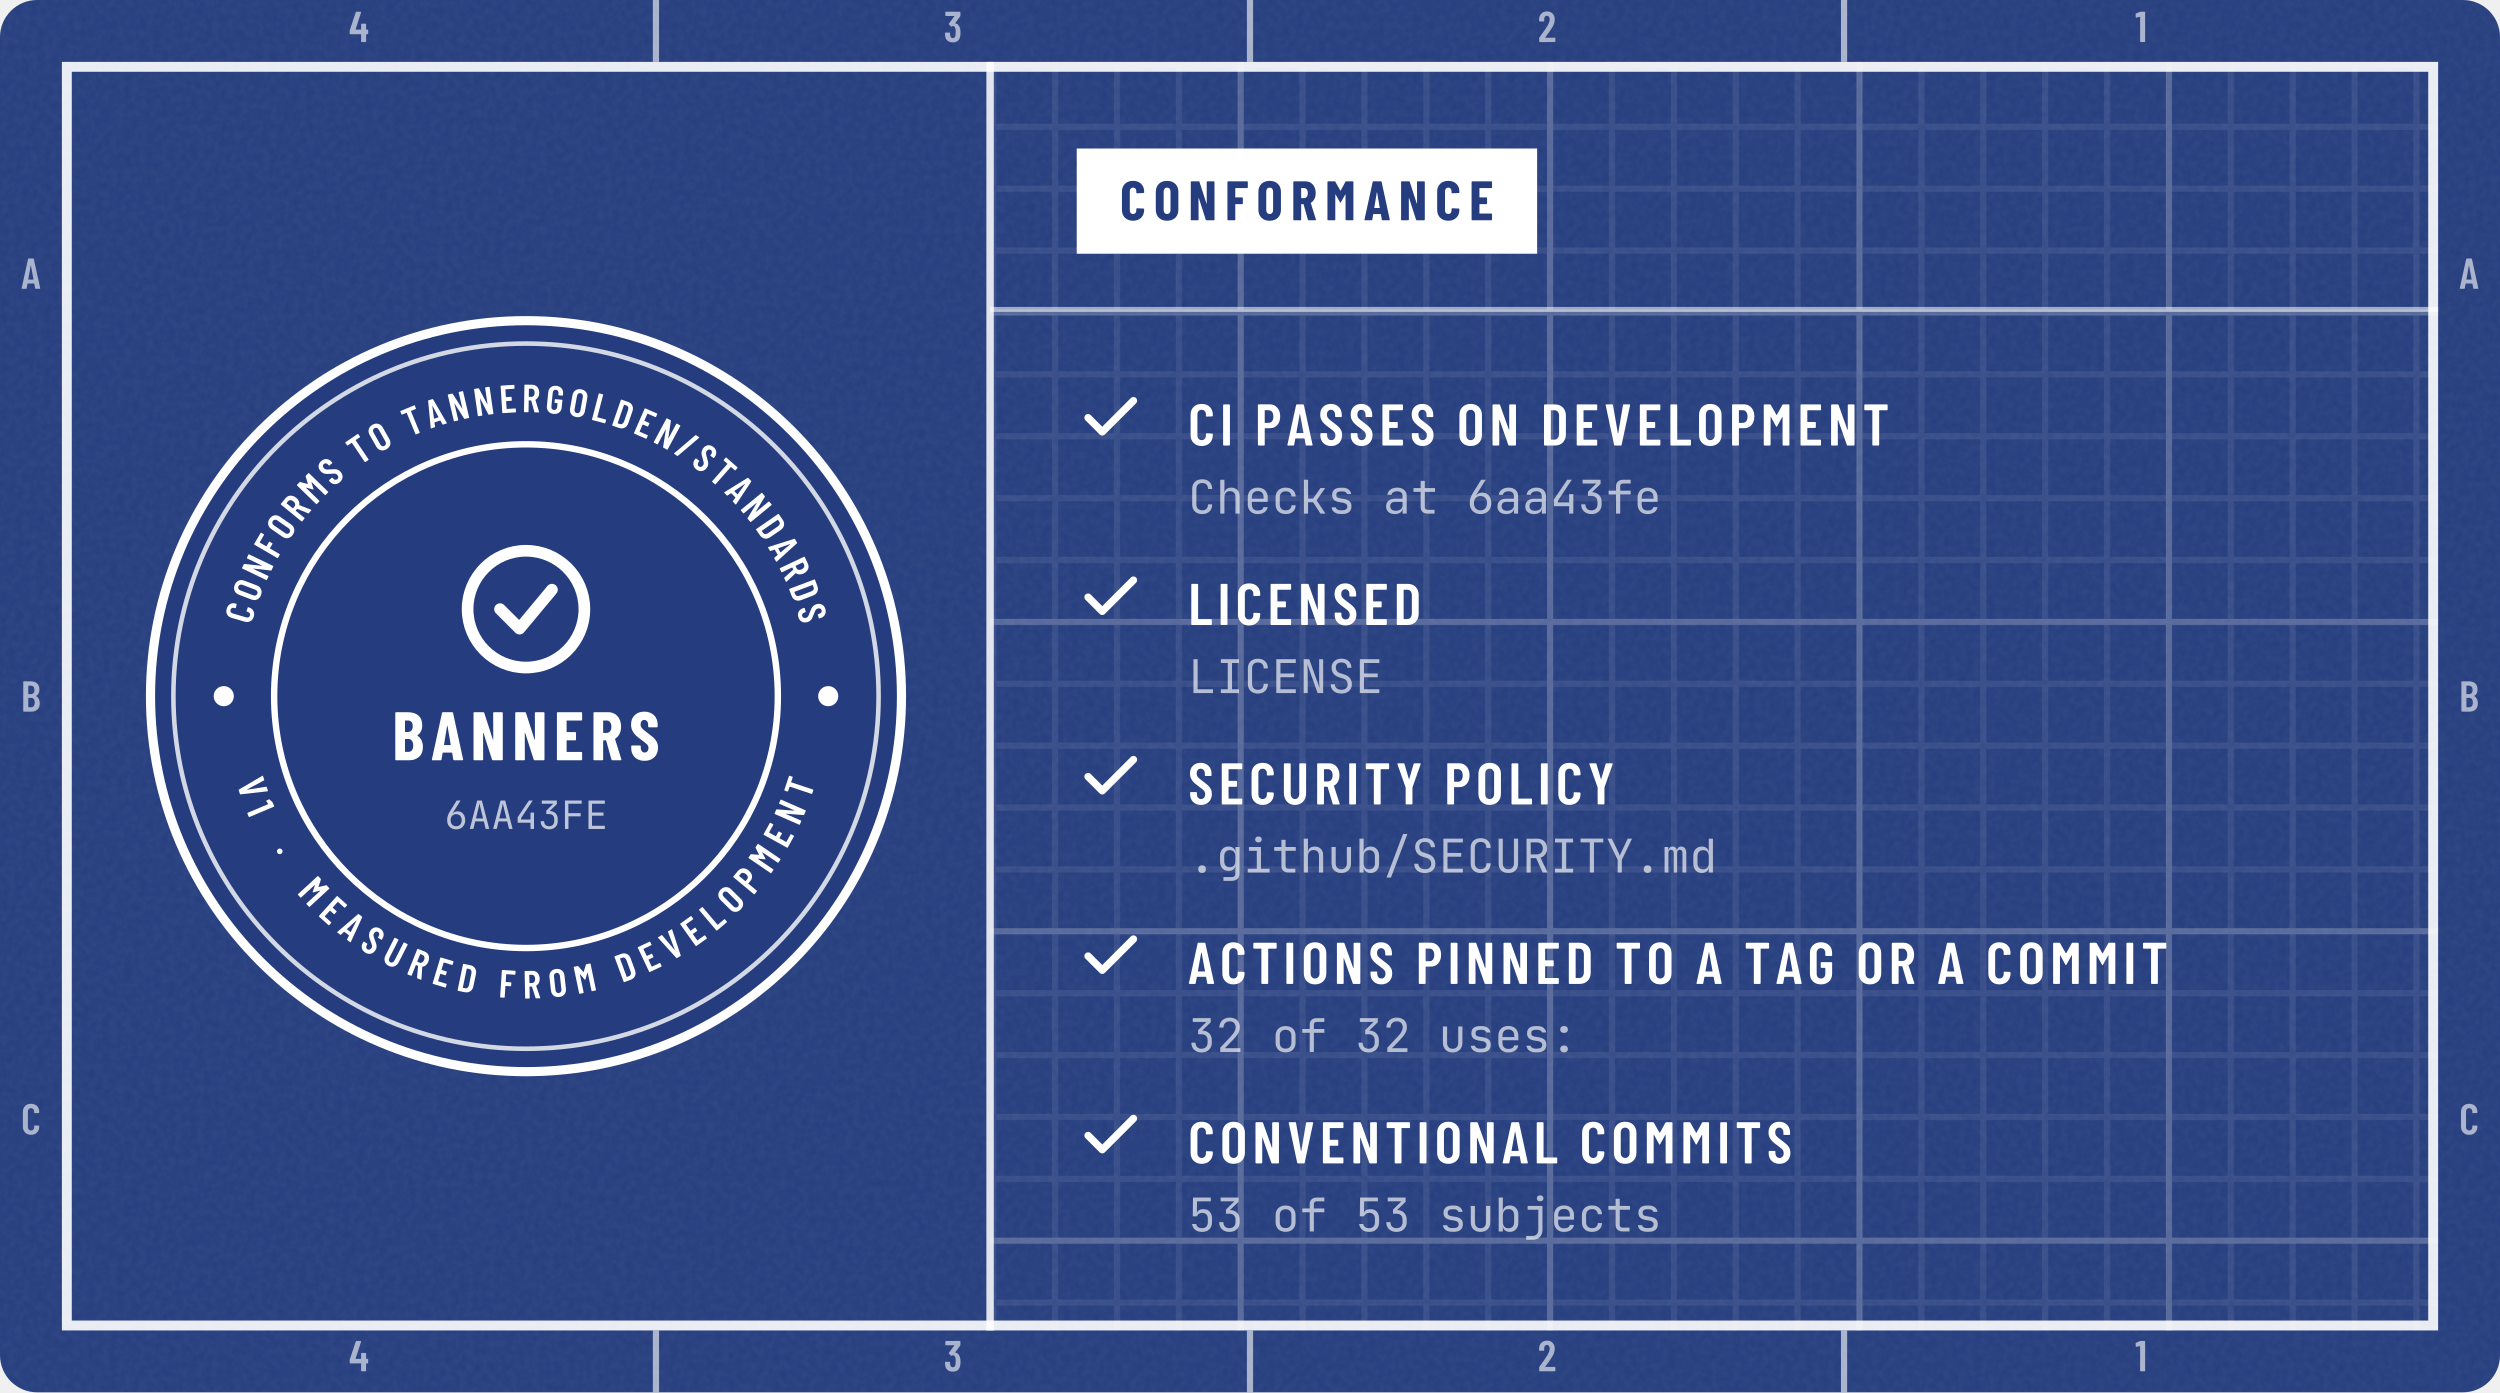
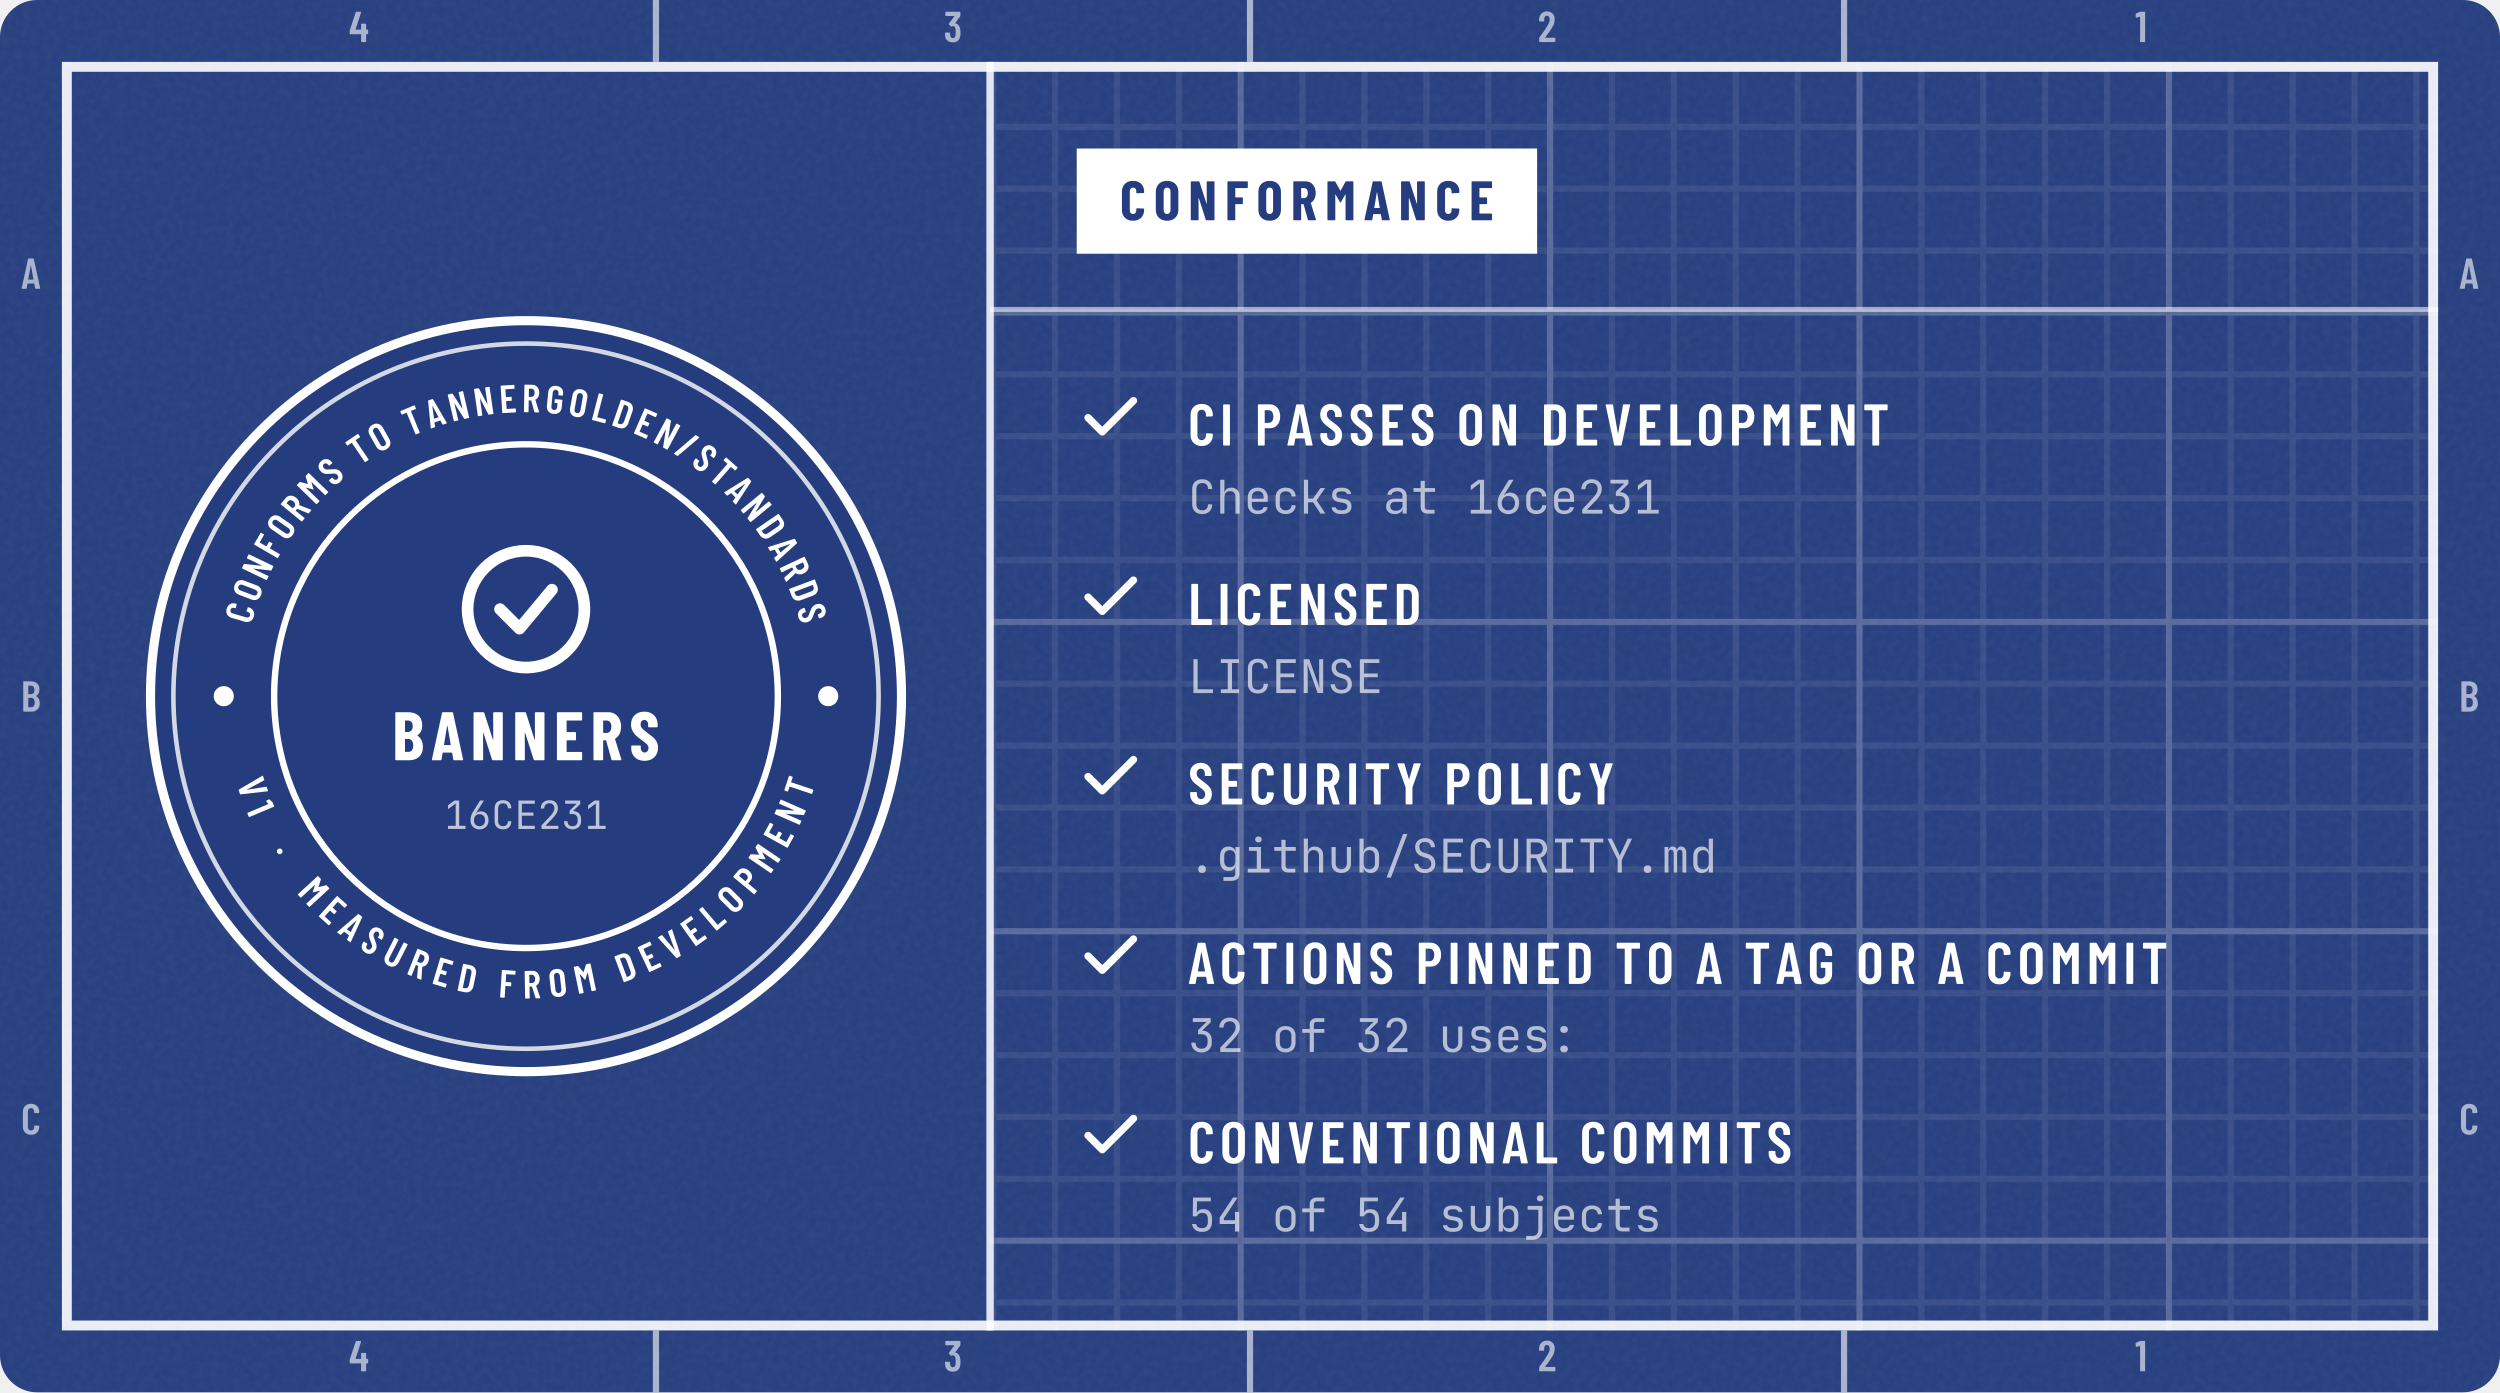
<svg xmlns="http://www.w3.org/2000/svg" width="404" height="225" viewBox="0 0 404 225" role="img" aria-labelledby="t d">
  <defs>
    <clipPath id="kc1">
      <rect x="0" y="0" width="404" height="225" rx="6" />
    </clipPath>
    <filter id="kn2" x="0" y="0" width="100%" height="100%">
      <feTurbulence type="fractalNoise" baseFrequency=".85" numOctaves="2" stitchTiles="stitch" />
      <feColorMatrix values="0 0 0 0 1 0 0 0 0 1 0 0 0 0 1 0 0 0 0.06 0" />
    </filter>
    <pattern id="kp3" width="10" height="10" patternUnits="userSpaceOnUse">
      <path d="M10 .5H.5V10" fill="none" stroke="#FFFFFF" stroke-opacity="0.075" />
    </pattern>
    <pattern id="kp4" width="50" height="50" patternUnits="userSpaceOnUse">
      <path d="M50 .5H.5V50" fill="none" stroke="#FFFFFF" stroke-opacity="0.16" />
    </pattern>
    <clipPath id="kc5">
      <path clip-rule="evenodd" d="M10 10h384v205h-384zM10 10h150v205h-150z" />
    </clipPath>
    <path id="m47" d="M21 14 226 690Q229 700 239 700H331Q337 700 340 696Q343 692 341 686L136 10Q133 0 123 0H31Q25 0 22 4Q19 8 21 14Z" />
    <path id="m49" d="M122 700H218Q223 700 226 696Q230 693 230 688V12Q230 7 226 4Q223 0 218 0H126Q121 0 118 4Q114 7 114 12V576Q114 578 112 580Q111 582 109 581L27 565H24Q13 565 13 576L10 643Q10 653 18 657L107 697Q114 700 122 700Z" />
    <path id="m50" d="M173 100H392Q397 100 400 96Q404 93 404 88V12Q404 7 400 4Q397 0 392 0H43Q38 0 34 4Q31 7 31 12V92Q31 101 36 107L75 160Q114 212 152 266Q189 320 215 363Q273 459 273 522Q273 562 256 585Q238 608 209 608Q180 608 163 586Q146 563 147 526V487Q147 482 144 478Q140 475 135 475H41Q36 475 32 478Q29 482 29 487V530Q33 610 84 659Q134 708 214 708Q293 708 342 656Q390 605 390 521Q390 471 373 422Q356 373 319 317Q294 277 260 229Q225 181 214 166Q184 126 170 106Q168 104 169 102Q170 100 173 100Z" />
    <path id="m51" d="M387 218Q387 169 380 134Q368 66 326 29Q283 -8 210 -8Q134 -8 86 32Q38 73 32 143Q30 165 28 207Q28 219 40 219H132Q144 219 144 207Q146 173 148 156Q153 125 169 108Q185 92 210 92Q234 92 250 108Q266 123 271 152Q276 182 276 230Q276 281 269 315Q263 341 248 355Q233 369 210 369Q195 369 183 360Q177 356 174 356Q172 356 166 360L119 408Q115 412 115 417Q115 421 118 425L243 595Q245 597 244 599Q242 601 239 601H49Q44 601 40 604Q37 608 37 613V688Q37 693 40 696Q44 700 49 700H373Q378 700 382 696Q385 693 385 688V609Q385 602 380 594L266 438Q262 432 268 431Q309 426 338 392Q368 358 378 307Q387 267 387 218Z" />
    <path id="m52" d="M443 275V194Q443 189 440 186Q436 182 431 182H401Q396 182 396 177V12Q396 7 392 4Q389 0 384 0H292Q287 0 284 4Q280 7 280 12V177Q280 182 275 182H29Q24 182 20 186Q17 189 17 194V259Q17 268 19 274L158 690Q161 700 171 700H271Q277 700 280 696Q283 693 281 686L153 293Q152 287 157 287H275Q280 287 280 292V412Q280 417 284 420Q287 424 292 424H384Q389 424 392 420Q396 417 396 412V292Q396 287 401 287H431Q436 287 440 284Q443 280 443 275Z" />
    <path id="m65" d="M325 11 306 116Q306 121 300 121H154Q148 121 148 116L129 11Q128 0 116 0H25Q11 0 14 13L162 689Q164 700 175 700H281Q292 700 294 689L442 13V9Q442 0 431 0H338Q326 0 325 11ZM171 212H282Q288 212 287 217L229 533Q228 536 226 536Q224 536 223 533L166 217Q165 212 171 212Z" />
    <path id="m66" d="M242 0H66Q61 0 58 4Q54 7 54 12V688Q54 693 58 696Q61 700 66 700H224Q319 700 373 652Q427 604 427 512Q427 409 354 365Q349 362 352 359Q391 334 413 292Q435 250 435 192Q435 100 382 50Q328 0 242 0ZM170 595V409Q170 404 175 404H226Q267 404 290 429Q313 454 313 500Q313 548 290 574Q267 600 226 600H175Q170 600 170 595ZM319 208Q319 260 296 290Q273 319 233 319H175Q170 319 170 314V106Q170 101 175 101H233Q273 101 296 129Q319 157 319 208Z" />
    <path id="m67" d="M42 180V521Q42 607 94 658Q145 708 230 708Q316 708 368 658Q420 607 420 521V509Q420 504 416 500Q413 496 408 496L315 492Q303 492 303 504V529Q303 564 283 586Q263 608 230 608Q198 608 178 586Q158 564 158 529V171Q158 136 178 114Q198 92 230 92Q263 92 283 114Q303 136 303 171V196Q303 201 306 204Q310 208 315 208L408 204Q413 204 416 200Q420 197 420 192V180Q420 95 368 44Q316 -8 230 -8Q145 -8 94 44Q42 95 42 180Z" />
    <path id="m68" d="M54 12V688Q54 693 58 696Q61 700 66 700H237Q323 700 374 648Q426 596 426 509V191Q426 104 374 52Q323 0 237 0H66Q61 0 58 4Q54 7 54 12ZM175 100 235 101Q268 101 288 128Q309 154 310 198V502Q310 547 290 574Q269 600 234 600H175Q170 600 170 595V105Q170 100 175 100Z" />
    <path id="m69" d="M391 600H175Q170 600 170 595V406Q170 401 175 401H303Q308 401 312 398Q315 394 315 389V312Q315 307 312 304Q308 300 303 300H175Q170 300 170 295V105Q170 100 175 100H391Q396 100 400 96Q403 93 403 88V12Q403 7 400 4Q396 0 391 0H66Q61 0 58 4Q54 7 54 12V688Q54 693 58 696Q61 700 66 700H391Q396 700 400 696Q403 693 403 688V612Q403 607 400 604Q396 600 391 600Z" />
    <path id="m70" d="M390 600H175Q170 600 170 595V406Q170 401 175 401H302Q307 401 310 398Q314 394 314 389V312Q314 307 310 304Q307 300 302 300H175Q170 300 170 295V12Q170 7 166 4Q163 0 158 0H66Q61 0 58 4Q54 7 54 12V688Q54 693 58 696Q61 700 66 700H390Q395 700 398 696Q402 693 402 688V612Q402 607 398 604Q395 600 390 600Z" />
    <path id="m71" d="M42 173V527Q42 609 94 658Q145 708 230 708Q315 708 368 658Q420 609 420 526V487Q420 482 416 478Q413 475 408 475H316Q311 475 308 478Q304 482 304 487V528Q304 564 284 586Q263 608 230 608Q197 608 177 586Q157 564 157 528V172Q157 136 177 114Q197 92 230 92Q263 92 284 114Q304 136 304 172V268Q304 273 299 273H238Q233 273 230 276Q226 280 226 285V358Q226 363 230 366Q233 370 238 370H408Q413 370 416 366Q420 363 420 358V173Q420 91 368 42Q315 -8 230 -8Q145 -8 94 42Q42 91 42 173Z" />
    <path id="m73" d="M54 12V688Q54 693 58 696Q61 700 66 700H158Q163 700 166 696Q170 693 170 688V12Q170 7 166 4Q163 0 158 0H66Q61 0 58 4Q54 7 54 12Z" />
    <path id="m76" d="M54 12V688Q54 693 58 696Q61 700 66 700H158Q163 700 166 696Q170 693 170 688V105Q170 100 175 100H391Q396 100 400 96Q403 93 403 88V12Q403 7 400 4Q396 0 391 0H66Q61 0 58 4Q54 7 54 12Z" />
    <path id="m77" d="M383 700H475Q480 700 484 696Q487 693 487 688V12Q487 7 484 4Q480 0 475 0H383Q378 0 374 4Q371 7 371 12V484Q371 488 369 488Q367 488 365 485L278 327Q273 319 269 319Q265 319 260 327L173 485Q171 488 169 488Q167 488 167 484V12Q167 7 164 4Q160 0 155 0H63Q58 0 54 4Q51 7 51 12V688Q51 693 54 696Q58 700 63 700H155Q165 700 170 692L267 521Q270 517 273 521L368 692Q373 700 383 700Z" />
    <path id="m78" d="M350 700H441Q446 700 450 696Q453 693 453 688V12Q453 7 450 4Q446 0 441 0H336Q326 0 323 10L174 434Q173 437 170 436Q168 436 168 433L169 12Q169 7 166 4Q162 0 157 0H66Q61 0 58 4Q54 7 54 12V688Q54 693 58 696Q61 700 66 700H169Q179 700 182 690L332 269Q333 266 336 266Q338 267 338 270V688Q338 693 342 696Q345 700 350 700Z" />
    <path id="m79" d="M42 182V518Q42 604 94 656Q147 708 233 708Q319 708 372 656Q425 604 425 518V182Q425 96 372 44Q319 -8 233 -8Q147 -8 94 44Q42 96 42 182ZM309 177V523Q309 561 288 584Q267 608 233 608Q199 608 178 584Q158 561 158 523V177Q158 139 178 116Q199 92 233 92Q267 92 288 116Q309 139 309 177Z" />
    <path id="m80" d="M432 495Q432 405 384 350Q337 295 259 295H174Q169 295 169 290V12Q169 7 166 4Q162 0 157 0H65Q60 0 56 4Q53 7 53 12V689Q53 694 56 698Q60 701 65 701H253Q306 701 346 675Q387 649 410 602Q432 555 432 495ZM316 492Q316 542 294 572Q271 601 234 601H174Q169 601 169 596V391Q169 386 174 386H234Q271 386 294 414Q316 443 316 492Z" />
    <path id="m82" d="M318 10 233 297Q231 301 228 301H175Q170 301 170 296V12Q170 7 166 4Q163 0 158 0H66Q61 0 58 4Q54 7 54 12V688Q54 693 58 696Q61 700 66 700H254Q307 700 348 674Q388 649 410 602Q433 556 433 496Q433 434 409 389Q385 344 342 321Q338 320 339 315L437 14Q438 12 438 9Q438 0 427 0H331Q321 0 318 10ZM170 595V396Q170 391 175 391H236Q272 391 294 419Q317 447 317 495Q317 543 294 572Q272 600 236 600H175Q170 600 170 595Z" />
    <path id="m83" d="M34 173V199Q34 204 38 208Q41 211 46 211H137Q142 211 146 208Q149 204 149 199V179Q149 140 168 116Q188 92 219 92Q250 92 270 114Q290 137 290 174Q290 200 279 219Q268 238 248 255Q228 272 184 304Q134 340 104 368Q73 396 52 436Q32 475 32 527Q32 610 82 659Q132 708 214 708Q297 708 348 656Q399 605 399 520V496Q399 491 396 488Q392 484 387 484H297Q292 484 288 488Q285 491 285 496V522Q285 561 266 584Q246 608 214 608Q184 608 165 586Q146 565 146 527Q146 491 166 466Q187 441 247 397Q308 352 339 324Q370 295 387 261Q404 227 404 180Q404 95 353 44Q302 -8 219 -8Q136 -8 85 42Q34 92 34 173Z" />
    <path id="m84" d="M425 688V612Q425 607 422 604Q418 600 413 600H286Q281 600 281 595V12Q281 7 278 4Q274 0 269 0H177Q172 0 168 4Q165 7 165 12V595Q165 600 160 600H40Q35 600 32 604Q28 607 28 612V688Q28 693 32 696Q35 700 40 700H413Q418 700 422 696Q425 693 425 688Z" />
    <path id="m85" d="M50 194V688Q50 693 54 696Q57 700 62 700H154Q159 700 162 696Q166 693 166 688V182Q166 142 186 117Q206 92 239 92Q272 92 292 117Q312 142 312 182V688Q312 693 316 696Q319 700 324 700H416Q421 700 424 696Q428 693 428 688V194Q428 103 376 48Q324 -8 239 -8Q153 -8 102 48Q50 103 50 194Z" />
    <path id="m86" d="M171 11 28 687 27 691Q27 700 38 700H139Q151 700 152 689L235 208Q236 205 238 205Q240 205 241 208L322 689Q323 700 335 700H433Q446 700 443 687L299 11Q297 0 286 0H184Q173 0 171 11Z" />
    <path id="m89" d="M170 13V286L169 292L30 686Q29 688 29 691Q29 700 40 700H136Q147 700 150 690L225 433Q226 430 228 430Q230 430 231 433L306 690Q309 700 320 700H416Q422 700 425 696Q428 693 426 686L287 292L286 286V13Q286 8 282 4Q279 1 274 1H182Q177 1 174 4Q170 8 170 13Z" />
    <path id="m183" d="M37 286Q37 317 57 337Q77 357 108 357Q139 357 158 337Q178 317 178 286Q178 255 158 235Q138 215 108 215Q77 215 57 235Q37 255 37 286Z" />
    <path id="j46" d="M300 -10Q262 -10 240 12Q217 34 217 71Q217 110 240 133Q262 156 300 156Q338 156 360 133Q383 110 383 71Q383 34 360 12Q338 -10 300 -10Z" />
    <path id="j47" d="M75 -110 430 830H525L170 -110Z" />
+     <path id="j49" d="M90 0V82H288V655L90 507V607L255 730H378V82H540V0Z" />
    <path id="j50" d="M92 0V92L315 329Q372 390 398 438Q424 485 424 529Q424 590 390 625Q357 660 299 660Q235 660 198 624Q162 588 162 525H72Q74 591 102 640Q131 688 182 714Q232 740 299 740Q365 740 414 714Q462 689 488 642Q514 595 514 530Q514 468 481 407Q448 346 373 268L193 82H526V0Z" />
    <path id="j51" d="M289 -10Q223 -10 174 16Q124 43 97 90Q70 137 70 200H160Q160 139 194 104Q229 70 290 70Q352 70 386 106Q420 142 420 200V252Q420 314 386 348Q352 382 290 382H215V472L396 648H100V730H487V640L303 462Q395 459 451 405Q510 348 510 252V200Q510 137 482 90Q455 43 405 16Q355 -10 289 -10Z" />
    <path id="j52" d="M410 0V160H80V301L369 730H467L170 282V242H410V420H500V0Z" />
    <path id="j53" d="M298 -10Q209 -10 152 36Q95 82 85 160H175Q180 117 212 94Q244 70 299 70Q362 70 394 104Q425 138 425 200V271Q425 333 394 367Q362 401 300 401Q261 401 232 380Q203 360 190 326H100L105 730H489V648H192L189 405H192Q200 434 227 453Q264 480 327 480Q416 481 466 426Q515 370 515 271V200Q515 103 458 46Q401 -10 298 -10Z" />
    <path id="j54" d="M301 -10Q231 -10 178 20Q126 49 97 102Q68 155 68 225Q68 280 84 333Q99 386 130 435L313 730H413L206 398L210 395Q229 423 262 438Q295 453 336 453Q396 453 440 425Q484 397 508 346Q532 295 532 225Q532 155 503 102Q474 49 422 20Q371 -10 301 -10ZM300 70Q364 70 403 112Q442 155 442 225Q442 295 403 338Q364 380 300 380Q236 380 197 338Q158 295 158 225Q158 155 197 112Q236 70 300 70Z" />
    <path id="j58" d="M300 410Q263 410 240 430Q217 451 217 485Q217 519 240 540Q263 560 300 560Q338 560 360 540Q383 519 383 485Q383 451 360 430Q338 410 300 410ZM300 -10Q263 -10 240 10Q217 31 217 65Q217 99 240 120Q263 140 300 140Q338 140 360 120Q383 99 383 65Q383 31 360 10Q338 -10 300 -10Z" />
-     <path id="j65" d="M50 0 240 730H361L550 0H459L411 194H190L142 0ZM208 270H392L336 495Q320 559 311 602Q302 645 300 658Q298 645 289 602Q280 559 264 496Z" />
    <path id="j67" d="M304 -10Q238 -10 190 15Q141 40 114 88Q88 135 88 200V530Q88 596 114 643Q141 690 190 715Q238 740 304 740Q370 740 418 714Q466 689 492 642Q518 595 518 530H428Q428 592 396 626Q363 659 304 659Q245 659 212 626Q178 593 178 531V200Q178 138 212 104Q245 71 304 71Q363 71 396 104Q428 138 428 200H518Q518 136 492 88Q466 41 418 16Q370 -10 304 -10Z" />
    <path id="j69" d="M100 0V730H520V648H189V422H485V341H189V82H520V0Z" />
-     <path id="j70" d="M95 0V731H525V649H183V406H499V324H185V0Z" />
    <path id="j73" d="M105 0V82H254V648H105V730H495V648H346V82H495V0Z" />
    <path id="j76" d="M115 0V730H205V82H535V0Z" />
    <path id="j78" d="M90 0V730H210L433 105Q431 130 428 166Q426 203 424 244Q423 284 423 320V730H510V0H390L168 625Q170 601 172 564Q174 528 176 488Q177 447 177 410V0Z" />
    <path id="j82" d="M92 0V730H318Q383 730 432 704Q481 677 508 630Q535 583 535 520Q535 446 496 393Q458 340 392 320L545 0H439L299 310H182V0ZM182 391H318Q374 391 408 426Q442 462 442 520Q442 579 408 614Q374 649 318 649H182Z" />
    <path id="j83" d="M304 -10Q232 -10 180 14Q129 38 101 83Q73 128 72 190H162Q162 135 200 103Q237 71 304 71Q367 71 402 102Q438 133 438 188Q438 232 414 265Q391 298 347 311L248 342Q173 365 132 419Q92 473 92 546Q92 605 118 648Q145 692 193 716Q241 741 306 741Q402 741 460 688Q518 634 519 545H429Q429 599 396 630Q364 660 305 660Q247 660 214 632Q182 604 182 554Q182 509 206 476Q230 443 275 429L375 397Q448 374 488 319Q528 264 528 190Q528 130 500 85Q472 40 422 15Q371 -10 304 -10Z" />
    <path id="j84" d="M255 0V649H55V731H545V649H345V0Z" />
    <path id="j85" d="M300 -10Q198 -10 144 46Q90 103 90 200V730H180V200Q180 140 210 105Q239 70 300 70Q360 70 390 105Q420 140 420 200V730H510V200Q510 102 456 46Q403 -10 300 -10Z" />
    <path id="j89" d="M255 0V273L35 730H128L273 430Q285 405 292 388Q299 370 301 362Q303 370 310 388Q318 405 330 430L472 730H565L345 273V0Z" />
    <path id="j97" d="M252 -10Q165 -10 115 34Q65 79 65 155Q65 232 115 276Q165 320 250 320H420V375Q420 426 390 454Q359 481 303 481Q254 481 221 460Q188 440 183 405H93Q102 476 160 518Q218 560 305 560Q400 560 455 511Q510 462 510 378V0H422V105H421Q416 56 376 25Q329 -10 252 -10ZM274 61Q338 61 379 93Q420 125 420 175V253H252Q207 253 181 228Q155 203 155 160Q155 114 186 88Q218 61 274 61Z" />
    <path id="j98" d="M332 -10Q264 -10 223 27Q189 57 183 105H182V0H92V730H182V570L180 445H183Q189 492 224 523Q265 560 332 560Q415 560 465 505Q515 450 515 355V194Q515 100 465 45Q415 -10 332 -10ZM302 68Q359 68 392 102Q425 136 425 200V350Q425 414 392 448Q359 482 302 482Q247 482 214 447Q182 412 182 350V200Q182 138 214 103Q247 68 302 68Z" />
    <path id="j99" d="M304 -10Q238 -10 188 15Q139 40 112 88Q85 135 85 200V350Q85 416 112 463Q139 510 188 535Q238 560 304 560Q399 560 457 509Q515 458 518 370H428Q425 423 392 452Q360 480 304 480Q245 480 210 446Q175 413 175 351V200Q175 138 210 104Q245 70 304 70Q360 70 392 99Q425 128 428 180H518Q515 92 457 41Q399 -10 304 -10Z" />
    <path id="j100" d="M268 -10Q186 -10 136 45Q85 100 85 194V355Q85 450 135 505Q185 560 268 560Q336 560 377 523Q411 492 417 445H420L418 570V730H508V0H418V105H417Q411 57 377 27Q336 -10 268 -10ZM298 68Q354 68 386 103Q418 138 418 200V350Q418 412 386 447Q354 482 298 482Q241 482 208 448Q175 414 175 350V200Q175 136 208 102Q241 68 298 68Z" />
    <path id="j101" d="M300 -10Q235 -10 186 16Q138 42 112 90Q85 137 85 200V350Q85 414 112 461Q138 508 186 534Q235 560 300 560Q365 560 414 534Q462 508 488 461Q515 414 515 350V253H173V200Q173 135 206 100Q239 66 300 66Q352 66 384 84Q416 103 423 140H513Q504 71 446 30Q387 -10 300 -10ZM427 321V350Q427 415 394 450Q362 485 300 485Q239 485 206 450Q173 415 173 350V321Z" />
    <path id="j102" d="M220 0V413H60V495H220V590Q220 655 261 692Q302 730 374 730H535V648H374Q343 648 326 634Q310 619 310 590V495H535V413H310V0Z" />
    <path id="j103" d="M161 -180V-98H336Q378 -98 398 -79Q417 -60 417 -20V50L419 150H417Q413 101 378 70Q338 35 271 35Q186 35 137 90Q88 146 88 240V356Q88 450 137 505Q186 560 271 560Q338 560 378 525Q413 494 417 445H418V550H507V-20Q507 -94 462 -137Q416 -180 335 -180ZM298 113Q354 113 386 148Q418 183 418 245V350Q418 412 386 447Q354 482 298 482Q241 482 210 448Q178 414 178 350V245Q178 181 210 147Q241 113 298 113Z" />
    <path id="j104" d="M92 0V730H182V445H183Q189 495 221 525Q260 560 329 560Q412 560 461 509Q510 458 510 370V0H420V360Q420 419 388 452Q357 484 303 484Q247 484 214 449Q182 414 182 350V0Z" />
    <path id="j105" d="M85 0V82H280V468H110V550H370V82H555V0ZM315 649Q282 649 263 666Q244 683 244 712Q244 742 263 760Q282 777 315 777Q348 777 367 760Q386 742 386 712Q386 683 367 666Q348 649 315 649Z" />
    <path id="j106" d="M85 -180V-97H214Q276 -97 310 -64Q345 -30 345 31V468H115V550H435V31Q435 -66 375 -123Q315 -180 214 -180ZM385 649Q352 649 333 666Q314 683 314 712Q314 742 333 760Q352 777 385 777Q418 777 437 760Q456 742 456 712Q456 683 437 666Q418 649 385 649Z" />
    <path id="j107" d="M95 0V730H185V323H291L451 550H554L369 288L557 0H452L292 245H185V0Z" />
    <path id="j109" d="M66 0V550H145V484H151Q156 513 174 533Q198 560 240 560Q286 560 311 526Q324 509 330 484H334Q339 513 358 533Q383 560 425 560Q477 560 506 521Q534 482 534 418V0H451V419Q451 453 436 472Q422 491 394 491Q367 491 352 472Q336 454 336 420V0H264V419Q264 454 248 472Q233 491 205 491Q177 491 163 472Q149 454 149 420V0Z" />
    <path id="j111" d="M300 -8Q234 -8 186 17Q138 42 112 90Q85 137 85 202V348Q85 414 112 461Q138 508 186 533Q234 558 300 558Q366 558 414 533Q462 508 488 461Q515 414 515 349V202Q515 137 488 90Q462 42 414 17Q366 -8 300 -8ZM300 72Q359 72 392 105Q425 138 425 202V348Q425 412 392 445Q359 478 300 478Q242 478 208 445Q175 412 175 348V202Q175 138 208 105Q242 72 300 72Z" />
    <path id="j115" d="M283 -8Q227 -8 186 10Q144 27 120 59Q95 91 90 135H180Q186 106 212 89Q239 72 283 72H325Q378 72 404 94Q430 115 430 151Q430 186 406 206Q383 227 337 234L263 246Q182 260 142 296Q103 333 103 403Q103 477 150 518Q197 558 291 558H329Q408 558 456 521Q504 484 514 421H424Q418 447 394 462Q370 478 329 478H291Q240 478 216 459Q193 440 193 402Q193 368 213 352Q233 336 276 329L350 317Q439 303 480 265Q520 227 520 155Q520 79 472 36Q423 -8 325 -8Z" />
    <path id="j116" d="M360 0Q289 0 250 38Q210 76 210 145V468H55V550H210V705H300V550H520V468H300V145Q300 82 360 82H510V0Z" />
    <path id="j117" d="M299 -10Q204 -10 147 46Q90 103 90 200V550H180V200Q180 138 212 104Q244 69 299 69Q355 69 388 104Q420 138 420 200V550H510V200Q510 103 452 46Q394 -10 299 -10Z" />
    <path id="n65" d="M325 11 309 107Q309 112 303 112H176Q170 112 170 107L154 11Q153 0 141 0H24Q11 0 14 13L161 689Q163 700 174 700H309Q320 700 322 689L468 13L469 9Q469 0 458 0H338Q326 0 325 11ZM194 221H284Q289 221 288 226L241 499Q240 502 238 502Q236 502 235 499L190 226Q190 221 194 221Z" />
    <path id="n66" d="M245 0H56Q51 0 48 4Q44 7 44 12V688Q44 693 48 696Q51 700 56 700H223Q323 700 380 652Q436 604 436 509Q436 410 368 365Q364 362 367 359Q446 303 446 193Q446 100 390 50Q334 0 245 0ZM185 574V417Q185 412 190 412H226Q260 412 279 434Q298 455 298 494Q298 535 280 557Q261 579 226 579H190Q185 579 185 574ZM305 214Q305 258 286 284Q267 310 235 310H190Q185 310 185 305V127Q185 122 190 122H234Q267 122 286 146Q305 170 305 214Z" />
    <path id="n67" d="M34 189V513Q34 602 88 655Q143 708 233 708Q324 708 378 655Q433 602 433 513V502Q433 497 430 494Q426 490 421 490L304 485Q292 485 292 496V522Q292 551 276 569Q260 587 233 587Q207 587 191 569Q175 551 175 522V177Q175 148 191 130Q207 113 233 113Q260 113 276 130Q292 148 292 177V204Q292 209 296 212Q299 216 304 216L421 211Q426 211 430 208Q433 204 433 199V189Q433 99 378 46Q323 -8 233 -8Q143 -8 88 46Q34 99 34 189Z" />
    <path id="n69" d="M399 579H190Q185 579 185 574V416Q185 411 190 411H310Q315 411 318 408Q322 404 322 399V302Q322 297 318 294Q315 290 310 290H190Q185 290 185 285V126Q185 121 190 121H399Q404 121 408 118Q411 114 411 109V12Q411 7 408 4Q404 0 399 0H56Q51 0 48 4Q44 7 44 12V688Q44 693 48 696Q51 700 56 700H399Q404 700 408 696Q411 693 411 688V591Q411 586 408 582Q404 579 399 579Z" />
    <path id="n70" d="M398 579H190Q185 579 185 574V416Q185 411 190 411H309Q314 411 318 408Q321 404 321 399V302Q321 297 318 294Q314 290 309 290H190Q185 290 185 285V12Q185 7 182 4Q178 0 173 0H56Q51 0 48 4Q44 7 44 12V688Q44 693 48 696Q51 700 56 700H398Q403 700 406 696Q410 693 410 688V591Q410 586 406 582Q403 579 398 579Z" />
    <path id="n77" d="M379 700H495Q500 700 504 696Q507 693 507 688V12Q507 7 504 4Q500 0 495 0H378Q373 0 370 4Q366 7 366 12V461Q366 465 364 465Q362 465 360 462L282 324Q277 316 274 316Q271 316 266 324L188 462Q186 465 184 465Q182 465 182 461V12Q182 7 178 4Q175 0 170 0H53Q48 0 44 4Q41 7 41 12V688Q41 693 44 696Q48 700 53 700H168Q178 700 183 692L272 533Q275 529 278 533L364 692Q368 700 379 700Z" />
    <path id="n78" d="M342 700H458Q463 700 466 696Q470 693 470 688V12Q470 7 466 4Q463 0 458 0H326Q316 0 313 10L189 397Q188 400 186 400Q183 399 183 396L184 12Q184 7 180 4Q177 0 172 0H56Q51 0 48 4Q44 7 44 12V688Q44 693 48 696Q51 700 56 700H187Q197 700 200 690L325 303Q326 300 328 300Q331 301 331 304L330 688Q330 693 334 696Q337 700 342 700Z" />
    <path id="n79" d="M34 190V510Q34 600 89 654Q144 708 236 708Q328 708 384 654Q439 600 439 510V190Q439 100 384 46Q328 -8 236 -8Q144 -8 89 46Q34 100 34 190ZM298 184V516Q298 548 281 568Q264 587 236 587Q208 587 192 568Q175 548 175 516V184Q175 152 192 132Q208 113 236 113Q264 113 281 132Q298 152 298 184Z" />
    <path id="n82" d="M306 10 229 286Q227 290 224 290H190Q185 290 185 285V12Q185 7 182 4Q178 0 173 0H56Q51 0 48 4Q44 7 44 12V688Q44 693 48 696Q51 700 56 700H258Q313 700 356 674Q399 647 422 599Q446 551 446 489Q446 430 424 385Q401 340 361 315Q359 314 358 312Q357 311 358 309L450 14L451 10Q451 0 440 0H320Q309 0 306 10ZM185 574V403Q185 398 190 398H235Q266 398 286 422Q305 447 305 488Q305 530 286 554Q266 579 235 579H190Q185 579 185 574Z" />
    <path id="n83" d="M30 175V204Q30 209 34 212Q37 216 42 216H157Q162 216 166 212Q169 209 169 204V182Q169 151 185 132Q201 113 225 113Q249 113 265 131Q281 149 281 178Q281 208 261 230Q241 251 183 293Q133 329 102 357Q71 385 49 426Q27 467 27 521Q27 606 80 657Q133 708 220 708Q308 708 362 655Q415 602 415 516V492Q415 487 412 484Q408 480 403 480H288Q283 480 280 484Q276 487 276 492V519Q276 550 260 568Q245 587 220 587Q196 587 181 570Q166 552 166 521Q166 491 185 468Q204 445 260 404Q322 358 354 330Q385 301 402 266Q420 232 420 184Q420 96 366 44Q312 -8 224 -8Q166 -8 122 15Q78 38 54 80Q30 121 30 175Z" />
  </defs>
  <rect y="0" width="404" height="225" rx="6" fill="#253D7E" />
  <rect y="0" width="404" height="225" clip-path="url(#kc1)" filter="url(#kn2)" />
  <g clip-path="url(#kc5)">
    <rect y="0" width="404" height="225" fill="url(#kp3)" />
    <rect y="0" width="404" height="225" fill="url(#kp4)" />
  </g>
  <rect x="10.8" y="10.8" width="382.4" height="203.4" fill="none" stroke="#FFFFFF" stroke-opacity="0.9" stroke-width="1.6" />
  <path d="M106 0V10M106 215V225M202 0V10M202 215V225M298 0V10M298 215V225" stroke="#FFFFFF" stroke-opacity="0.6" />
  <g transform="scale(0.007 -0.007)" fill="#FFFFFF" fill-opacity="0.6">
    <use href="#m52" x="8056" y="-971" />
    <use href="#m52" x="8056" y="-31657" />
    <use href="#m51" x="21787" y="-971" />
    <use href="#m51" x="21787" y="-31657" />
    <use href="#m50" x="35502" y="-971" />
    <use href="#m50" x="35502" y="-31657" />
    <use href="#m49" x="49292" y="-971" />
    <use href="#m49" x="49292" y="-31657" />
    <use href="#m65" x="486" y="-6667" />
    <use href="#m65" x="56772" y="-6667" />
    <use href="#m66" x="483" y="-16429" />
    <use href="#m66" x="56769" y="-16429" />
    <use href="#m67" x="486" y="-26190" />
    <use href="#m67" x="56772" y="-26190" />
  </g>
  <path d="M160 10V215" stroke="#FFFFFF" stroke-opacity="0.85" stroke-width="1.2" />
  <g transform="translate(85 112.5) scale(0.74) translate(-85 -112.5)">
    <circle cx="85" cy="112.5" r="82" fill="#253D7E" stroke="#FFFFFF" stroke-width="2" />
    <circle cx="85" cy="112.5" r="77" fill="none" stroke="#FFFFFF" stroke-opacity="0.8" />
    <circle cx="85" cy="112.5" r="55" fill="none" stroke="#FFFFFF" stroke-width="1.4" />
    <g fill="#FFFFFF">
      <use href="#m67" transform="translate(85 112.5) rotate(-73.72) translate(-1.97 -62) scale(0.0086 -0.0086)" />
      <use href="#m79" transform="translate(85 112.5) rotate(-69.12) translate(-2.01 -62) scale(0.0086 -0.0086)" />
      <use href="#m78" transform="translate(85 112.5) rotate(-64.33) translate(-2.18 -62) scale(0.0086 -0.0086)" />
      <use href="#m70" transform="translate(85 112.5) rotate(-59.74) translate(-1.78 -62) scale(0.0086 -0.0086)" />
      <use href="#m79" transform="translate(85 112.5) rotate(-55.31) translate(-2.01 -62) scale(0.0086 -0.0086)" />
      <use href="#m82" transform="translate(85 112.5) rotate(-50.7) translate(-1.98 -62) scale(0.0086 -0.0086)" />
      <use href="#m77" transform="translate(85 112.5) rotate(-45.8) translate(-2.31 -62) scale(0.0086 -0.0086)" />
      <use href="#m83" transform="translate(85 112.5) rotate(-41.02) translate(-1.87 -62) scale(0.0086 -0.0086)" />
      <use href="#m84" transform="translate(85 112.5) rotate(-34.06) translate(-1.94 -62) scale(0.0086 -0.0086)" />
      <use href="#m79" transform="translate(85 112.5) rotate(-29.48) translate(-2.01 -62) scale(0.0086 -0.0086)" />
      <use href="#m84" transform="translate(85 112.5) rotate(-22.39) translate(-1.94 -62) scale(0.0086 -0.0086)" />
      <use href="#m65" transform="translate(85 112.5) rotate(-17.86) translate(-1.96 -62) scale(0.0086 -0.0086)" />
      <use href="#m78" transform="translate(85 112.5) rotate(-13.11) translate(-2.18 -62) scale(0.0086 -0.0086)" />
      <use href="#m78" transform="translate(85 112.5) rotate(-8.16) translate(-2.18 -62) scale(0.0086 -0.0086)" />
      <use href="#m69" transform="translate(85 112.5) rotate(-3.49) translate(-1.87 -62) scale(0.0086 -0.0086)" />
      <use href="#m82" transform="translate(85 112.5) rotate(0.99) translate(-1.98 -62) scale(0.0086 -0.0086)" />
      <use href="#m71" transform="translate(85 112.5) rotate(5.59) translate(-1.99 -62) scale(0.0086 -0.0086)" />
      <use href="#m79" transform="translate(85 112.5) rotate(10.2) translate(-2.01 -62) scale(0.0086 -0.0086)" />
      <use href="#m76" transform="translate(85 112.5) rotate(14.63) translate(-1.78 -62) scale(0.0086 -0.0086)" />
      <use href="#m68" transform="translate(85 112.5) rotate(19.08) translate(-2.03 -62) scale(0.0086 -0.0086)" />
      <use href="#m69" transform="translate(85 112.5) rotate(23.61) translate(-1.87 -62) scale(0.0086 -0.0086)" />
      <use href="#m78" transform="translate(85 112.5) rotate(28.28) translate(-2.18 -62) scale(0.0086 -0.0086)" />
      <use href="#m47" transform="translate(85 112.5) rotate(32.75) translate(-1.66 -62) scale(0.0086 -0.0086)" />
      <use href="#m83" transform="translate(85 112.5) rotate(36.93) translate(-1.87 -62) scale(0.0086 -0.0086)" />
      <use href="#m84" transform="translate(85 112.5) rotate(41.38) translate(-1.94 -62) scale(0.0086 -0.0086)" />
      <use href="#m65" transform="translate(85 112.5) rotate(45.91) translate(-1.96 -62) scale(0.0086 -0.0086)" />
      <use href="#m78" transform="translate(85 112.5) rotate(50.66) translate(-2.18 -62) scale(0.0086 -0.0086)" />
      <use href="#m68" transform="translate(85 112.5) rotate(55.47) translate(-2.03 -62) scale(0.0086 -0.0086)" />
      <use href="#m65" transform="translate(85 112.5) rotate(60.09) translate(-1.96 -62) scale(0.0086 -0.0086)" />
      <use href="#m82" transform="translate(85 112.5) rotate(64.65) translate(-1.98 -62) scale(0.0086 -0.0086)" />
      <use href="#m68" transform="translate(85 112.5) rotate(69.28) translate(-2.03 -62) scale(0.0086 -0.0086)" />
      <use href="#m83" transform="translate(85 112.5) rotate(73.81) translate(-1.87 -62) scale(0.0086 -0.0086)" />
    </g>
    <g fill="#FFFFFF">
      <use href="#m86" transform="translate(85 112.5) rotate(71.49) translate(-2.03 66.02) scale(0.0086 -0.0086)" />
      <use href="#m49" transform="translate(85 112.5) rotate(67.09) translate(-1.18 66.02) scale(0.0086 -0.0086)" />
      <use href="#m183" transform="translate(85 112.5) rotate(57.79) translate(-0.92 66.02) scale(0.0086 -0.0086)" />
      <use href="#m77" transform="translate(85 112.5) rotate(47.4) translate(-2.31 66.02) scale(0.0086 -0.0086)" />
      <use href="#m69" transform="translate(85 112.5) rotate(42.07) translate(-1.87 66.02) scale(0.0086 -0.0086)" />
      <use href="#m65" transform="translate(85 112.5) rotate(37.07) translate(-1.96 66.02) scale(0.0086 -0.0086)" />
      <use href="#m83" transform="translate(85 112.5) rotate(32.08) translate(-1.87 66.02) scale(0.0086 -0.0086)" />
      <use href="#m85" transform="translate(85 112.5) rotate(27) translate(-2.06 66.02) scale(0.0086 -0.0086)" />
      <use href="#m82" transform="translate(85 112.5) rotate(21.81) translate(-1.98 66.02) scale(0.0086 -0.0086)" />
      <use href="#m69" transform="translate(85 112.5) rotate(16.79) translate(-1.87 66.02) scale(0.0086 -0.0086)" />
      <use href="#m68" transform="translate(85 112.5) rotate(11.73) translate(-2.03 66.02) scale(0.0086 -0.0086)" />
      <use href="#m70" transform="translate(85 112.5) rotate(3.77) translate(-1.78 66.02) scale(0.0086 -0.0086)" />
      <use href="#m82" transform="translate(85 112.5) rotate(-1.16) translate(-1.98 66.02) scale(0.0086 -0.0086)" />
      <use href="#m79" transform="translate(85 112.5) rotate(-6.31) translate(-2.01 66.02) scale(0.0086 -0.0086)" />
      <use href="#m77" transform="translate(85 112.5) rotate(-11.77) translate(-2.31 66.02) scale(0.0086 -0.0086)" />
      <use href="#m68" transform="translate(85 112.5) rotate(-20.24) translate(-2.03 66.02) scale(0.0086 -0.0086)" />
      <use href="#m69" transform="translate(85 112.5) rotate(-25.3) translate(-1.87 66.02) scale(0.0086 -0.0086)" />
      <use href="#m86" transform="translate(85 112.5) rotate(-30.36) translate(-2.03 66.02) scale(0.0086 -0.0086)" />
      <use href="#m69" transform="translate(85 112.5) rotate(-35.41) translate(-1.87 66.02) scale(0.0086 -0.0086)" />
      <use href="#m76" transform="translate(85 112.5) rotate(-40.24) translate(-1.78 66.02) scale(0.0086 -0.0086)" />
      <use href="#m79" transform="translate(85 112.5) rotate(-45.2) translate(-2.01 66.02) scale(0.0086 -0.0086)" />
      <use href="#m80" transform="translate(85 112.5) rotate(-50.33) translate(-1.97 66.02) scale(0.0086 -0.0086)" />
      <use href="#m77" transform="translate(85 112.5) rotate(-55.75) translate(-2.31 66.02) scale(0.0086 -0.0086)" />
      <use href="#m69" transform="translate(85 112.5) rotate(-61.09) translate(-1.87 66.02) scale(0.0086 -0.0086)" />
      <use href="#m78" transform="translate(85 112.5) rotate(-66.29) translate(-2.18 66.02) scale(0.0086 -0.0086)" />
      <use href="#m84" transform="translate(85 112.5) rotate(-71.56) translate(-1.94 66.02) scale(0.0086 -0.0086)" />
    </g>
    <circle cx="19" cy="112.5" r="2.2" fill="#FFFFFF" />
    <circle cx="151" cy="112.5" r="2.2" fill="#FFFFFF" />
    <g transform="translate(68 76.5) scale(1.4167)" fill="none" stroke="#FFFFFF" stroke-width="1.8" stroke-linecap="round" stroke-linejoin="round">
      <circle cx="12" cy="12" r="9" />
      <path d="M8 12l3 3 5-6" />
    </g>
    <g transform="translate(55.8 126.5) scale(0.015 -0.015)" fill="#FFFFFF">
      <use href="#n66" x="0" />
      <use href="#n65" x="563" />
      <use href="#n78" x="1139" />
      <use href="#n78" x="1746" />
      <use href="#n69" x="2353" />
      <use href="#n82" x="2885" />
      <use href="#n83" x="3449" />
    </g>
    <g transform="translate(67.2 141.5) scale(0.0085 -0.0085)" fill="#FFFFFF" fill-opacity="0.7">
-       <use href="#j54" x="0" />
-       <use href="#j65" x="600" />
-       <use href="#j65" x="1200" />
-       <use href="#j52" x="1800" />
-       <use href="#j51" x="2400" />
-       <use href="#j70" x="3000" />
-       <use href="#j69" x="3600" />
+       <use href="#j49" x="0" />
+       <use href="#j54" x="600" />
+       <use href="#j67" x="1200" />
+       <use href="#j69" x="1800" />
+       <use href="#j50" x="2400" />
+       <use href="#j51" x="3000" />
+       <use href="#j49" x="3600" />
    </g>
  </g>
  <rect x="174" y="24" width="74.4" height="17" fill="#FFFFFF" />
  <g transform="translate(181 35.6) scale(0.009 -0.009)" fill="#253D7E">
    <use href="#n67" x="0" />
    <use href="#n79" x="608" />
    <use href="#n78" x="1226" />
    <use href="#n70" x="1884" />
    <use href="#n79" x="2450" />
    <use href="#n82" x="3067" />
    <use href="#n77" x="3683" />
    <use href="#n65" x="4375" />
    <use href="#n78" x="5002" />
    <use href="#n67" x="5660" />
    <use href="#n69" x="6268" />
  </g>
  <path d="M160 50H394" fill="none" stroke="#FFFFFF" stroke-opacity="0.55" stroke-width=".8" />
  <g transform="translate(174 62) scale(0.4583)" fill="none" stroke="#FFFFFF" stroke-width="2.6" stroke-linecap="round" stroke-linejoin="round">
    <path d="M20 6L9 17l-5-5" />
  </g>
  <g transform="translate(192 72) scale(0.0095 -0.0095)" fill="#FFFFFF">
    <use href="#m67" x="0" />
    <use href="#m73" x="541" />
    <use href="#m80" x="1134" />
    <use href="#m65" x="1675" />
    <use href="#m83" x="2215" />
    <use href="#m83" x="2733" />
    <use href="#m69" x="3251" />
    <use href="#m83" x="3771" />
    <use href="#m79" x="4573" />
    <use href="#m78" x="5124" />
    <use href="#m68" x="6000" />
    <use href="#m69" x="6556" />
    <use href="#m86" x="7075" />
    <use href="#m69" x="7630" />
    <use href="#m76" x="8150" />
    <use href="#m79" x="8649" />
    <use href="#m80" x="9200" />
    <use href="#m77" x="9741" />
    <use href="#m69" x="10363" />
    <use href="#m78" x="10883" />
    <use href="#m84" x="11474" />
  </g>
  <g transform="translate(192 83) scale(0.0075 -0.0075)" fill="#FFFFFF" fill-opacity="0.65">
    <use href="#j67" x="0" />
    <use href="#j104" x="600" />
    <use href="#j101" x="1200" />
    <use href="#j99" x="1800" />
    <use href="#j107" x="2400" />
    <use href="#j115" x="3000" />
    <use href="#j97" x="4200" />
    <use href="#j116" x="4800" />
-     <use href="#j54" x="6000" />
-     <use href="#j97" x="6600" />
-     <use href="#j97" x="7200" />
-     <use href="#j52" x="7800" />
-     <use href="#j51" x="8400" />
-     <use href="#j102" x="9000" />
-     <use href="#j101" x="9600" />
+     <use href="#j49" x="6000" />
+     <use href="#j54" x="6600" />
+     <use href="#j99" x="7200" />
+     <use href="#j101" x="7800" />
+     <use href="#j50" x="8400" />
+     <use href="#j51" x="9000" />
+     <use href="#j49" x="9600" />
  </g>
  <g transform="translate(174 91) scale(0.4583)" fill="none" stroke="#FFFFFF" stroke-width="2.6" stroke-linecap="round" stroke-linejoin="round">
    <path d="M20 6L9 17l-5-5" />
  </g>
  <g transform="translate(192 101) scale(0.0095 -0.0095)" fill="#FFFFFF">
    <use href="#m76" x="0" />
    <use href="#m73" x="499" />
    <use href="#m67" x="807" />
    <use href="#m69" x="1349" />
    <use href="#m78" x="1868" />
    <use href="#m83" x="2459" />
    <use href="#m69" x="2977" />
    <use href="#m68" x="3496" />
  </g>
  <g transform="translate(192 112) scale(0.0075 -0.0075)" fill="#FFFFFF" fill-opacity="0.65">
    <use href="#j76" x="0" />
    <use href="#j73" x="600" />
    <use href="#j67" x="1200" />
    <use href="#j69" x="1800" />
    <use href="#j78" x="2400" />
    <use href="#j83" x="3000" />
    <use href="#j69" x="3600" />
  </g>
  <g transform="translate(174 120) scale(0.4583)" fill="none" stroke="#FFFFFF" stroke-width="2.6" stroke-linecap="round" stroke-linejoin="round">
    <path d="M20 6L9 17l-5-5" />
  </g>
  <g transform="translate(192 130) scale(0.0095 -0.0095)" fill="#FFFFFF">
    <use href="#m83" x="0" />
    <use href="#m69" x="518" />
    <use href="#m67" x="1037" />
    <use href="#m85" x="1579" />
    <use href="#m82" x="2141" />
    <use href="#m73" x="2686" />
    <use href="#m84" x="2994" />
    <use href="#m89" x="3530" />
    <use href="#m80" x="4355" />
    <use href="#m79" x="4896" />
    <use href="#m76" x="5447" />
    <use href="#m73" x="5947" />
    <use href="#m67" x="6255" />
    <use href="#m89" x="6796" />
  </g>
  <g transform="translate(192 141) scale(0.0075 -0.0075)" fill="#FFFFFF" fill-opacity="0.65">
    <use href="#j46" x="0" />
    <use href="#j103" x="600" />
    <use href="#j105" x="1200" />
    <use href="#j116" x="1800" />
    <use href="#j104" x="2400" />
    <use href="#j117" x="3000" />
    <use href="#j98" x="3600" />
    <use href="#j47" x="4200" />
    <use href="#j83" x="4800" />
    <use href="#j69" x="5400" />
    <use href="#j67" x="6000" />
    <use href="#j85" x="6600" />
    <use href="#j82" x="7200" />
    <use href="#j73" x="7800" />
    <use href="#j84" x="8400" />
    <use href="#j89" x="9000" />
    <use href="#j46" x="9600" />
    <use href="#j109" x="10200" />
    <use href="#j100" x="10800" />
  </g>
  <g transform="translate(174 149) scale(0.4583)" fill="none" stroke="#FFFFFF" stroke-width="2.6" stroke-linecap="round" stroke-linejoin="round">
    <path d="M20 6L9 17l-5-5" />
  </g>
  <g transform="translate(192 159) scale(0.0095 -0.0095)" fill="#FFFFFF">
    <use href="#m65" x="0" />
    <use href="#m67" x="540" />
    <use href="#m84" x="1081" />
    <use href="#m73" x="1618" />
    <use href="#m79" x="1926" />
    <use href="#m78" x="2477" />
    <use href="#m83" x="3068" />
    <use href="#m80" x="3871" />
    <use href="#m73" x="4412" />
    <use href="#m78" x="4720" />
    <use href="#m78" x="5311" />
    <use href="#m69" x="5903" />
    <use href="#m68" x="6422" />
    <use href="#m84" x="7262" />
    <use href="#m79" x="7798" />
    <use href="#m65" x="8634" />
    <use href="#m84" x="9458" />
    <use href="#m65" x="9994" />
    <use href="#m71" x="10535" />
    <use href="#m79" x="11365" />
    <use href="#m82" x="11916" />
    <use href="#m65" x="12746" />
    <use href="#m67" x="13570" />
    <use href="#m79" x="14111" />
    <use href="#m77" x="14663" />
    <use href="#m77" x="15285" />
    <use href="#m73" x="15907" />
    <use href="#m84" x="16215" />
  </g>
  <g transform="translate(192 170) scale(0.0075 -0.0075)" fill="#FFFFFF" fill-opacity="0.65">
    <use href="#j51" x="0" />
    <use href="#j50" x="600" />
    <use href="#j111" x="1800" />
    <use href="#j102" x="2400" />
    <use href="#j51" x="3600" />
    <use href="#j50" x="4200" />
    <use href="#j117" x="5400" />
    <use href="#j115" x="6000" />
    <use href="#j101" x="6600" />
    <use href="#j115" x="7200" />
    <use href="#j58" x="7800" />
  </g>
  <g transform="translate(174 178) scale(0.4583)" fill="none" stroke="#FFFFFF" stroke-width="2.6" stroke-linecap="round" stroke-linejoin="round">
    <path d="M20 6L9 17l-5-5" />
  </g>
  <g transform="translate(192 188) scale(0.0095 -0.0095)" fill="#FFFFFF">
    <use href="#m67" x="0" />
    <use href="#m79" x="541" />
    <use href="#m78" x="1092" />
    <use href="#m86" x="1684" />
    <use href="#m69" x="2239" />
    <use href="#m78" x="2758" />
    <use href="#m84" x="3349" />
    <use href="#m73" x="3885" />
    <use href="#m79" x="4194" />
    <use href="#m78" x="4745" />
    <use href="#m65" x="5336" />
    <use href="#m76" x="5876" />
    <use href="#m67" x="6660" />
    <use href="#m79" x="7201" />
    <use href="#m77" x="7752" />
    <use href="#m77" x="8374" />
    <use href="#m73" x="8997" />
    <use href="#m84" x="9305" />
    <use href="#m83" x="9841" />
  </g>
  <g transform="translate(192 199) scale(0.0075 -0.0075)" fill="#FFFFFF" fill-opacity="0.65">
    <use href="#j53" x="0" />
-     <use href="#j51" x="600" />
+     <use href="#j52" x="600" />
    <use href="#j111" x="1800" />
    <use href="#j102" x="2400" />
    <use href="#j53" x="3600" />
-     <use href="#j51" x="4200" />
+     <use href="#j52" x="4200" />
    <use href="#j115" x="5400" />
    <use href="#j117" x="6000" />
    <use href="#j98" x="6600" />
    <use href="#j106" x="7200" />
    <use href="#j101" x="7800" />
    <use href="#j99" x="8400" />
    <use href="#j116" x="9000" />
    <use href="#j115" x="9600" />
  </g>
</svg>
